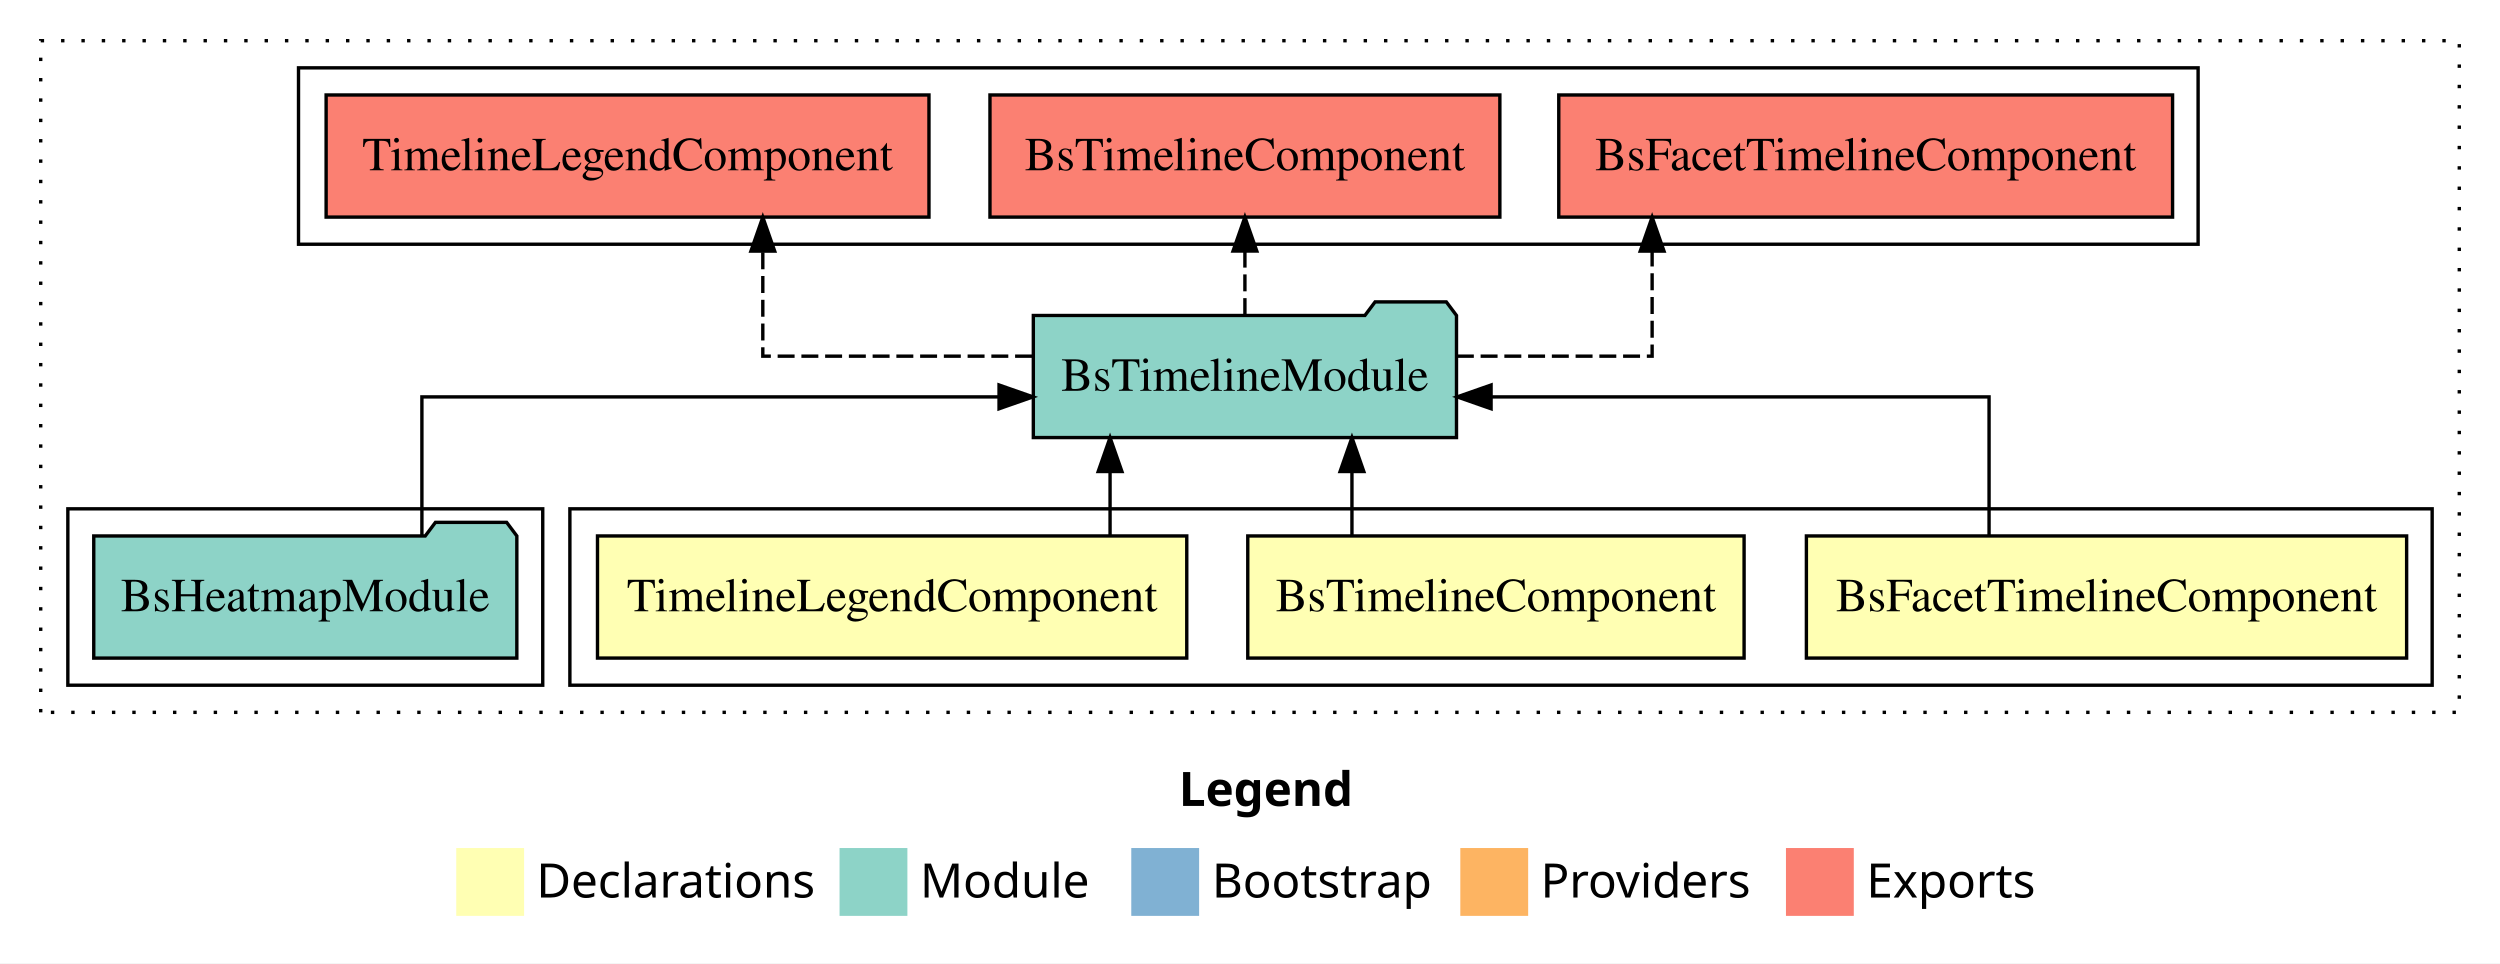
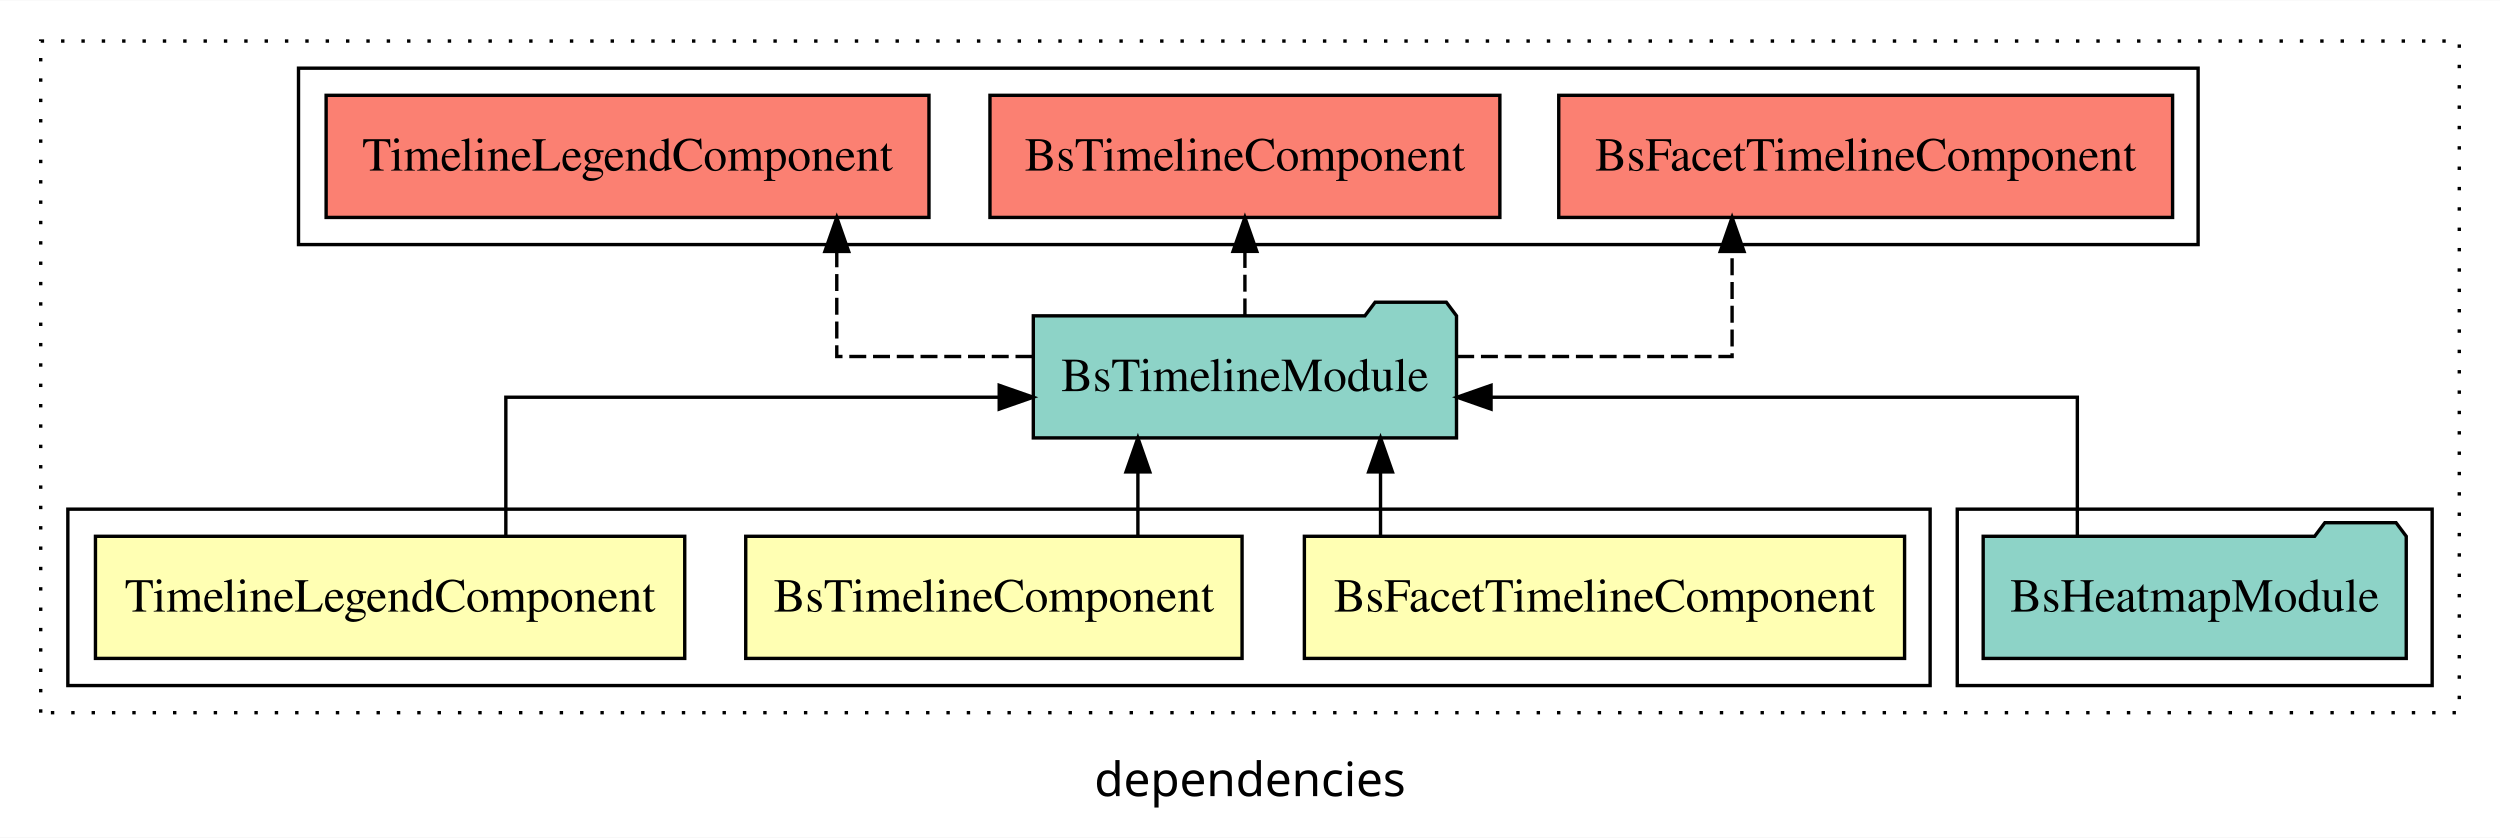
- <svg xmlns="http://www.w3.org/2000/svg" width="737pt" height="284pt" viewBox="0.00 0.00 737.00 284.00">
-   <g id="graph0" class="graph" transform="scale(1 1) rotate(0) translate(4 280)">
-     <polygon fill="#ffffff" stroke="transparent" points="-4,4 -4,-280 733,-280 733,4 -4,4" />
-     <text text-anchor="start" x="343.509" y="-42.4" font-family="sans-serif" font-weight="bold" font-size="14.00" fill="#000000">Legend</text>
-     <polygon fill="#ffffb3" stroke="transparent" points="130.5,-10 130.5,-30 150.5,-30 150.5,-10 130.5,-10" />
-     <text text-anchor="start" x="154.129" y="-15.4" font-family="sans-serif" font-size="14.00" fill="#000000">  Declarations</text>
-     <polygon fill="#8dd3c7" stroke="transparent" points="243.5,-10 243.5,-30 263.5,-30 263.5,-10 243.5,-10" />
-     <text text-anchor="start" x="267.225" y="-15.4" font-family="sans-serif" font-size="14.00" fill="#000000">  Module</text>
-     <polygon fill="#80b1d3" stroke="transparent" points="329.5,-10 329.5,-30 349.5,-30 349.5,-10 329.5,-10" />
-     <text text-anchor="start" x="353.281" y="-15.4" font-family="sans-serif" font-size="14.00" fill="#000000">  Bootstrap</text>
-     <polygon fill="#fdb462" stroke="transparent" points="426.5,-10 426.5,-30 446.5,-30 446.5,-10 426.5,-10" />
-     <text text-anchor="start" x="450.173" y="-15.4" font-family="sans-serif" font-size="14.00" fill="#000000">  Providers</text>
-     <polygon fill="#fb8072" stroke="transparent" points="522.5,-10 522.5,-30 542.5,-30 542.5,-10 522.5,-10" />
-     <text text-anchor="start" x="546.226" y="-15.4" font-family="sans-serif" font-size="14.00" fill="#000000">  Exports</text>
+ <svg xmlns="http://www.w3.org/2000/svg" width="737pt" height="247pt" viewBox="0.00 0.00 737.00 246.80">
+   <g id="graph0" class="graph" transform="scale(1 1) rotate(0) translate(4 242.8)">
+     <polygon fill="white" stroke="transparent" points="-4,4 -4,-242.8 733,-242.8 733,4 -4,4" />
+     <text text-anchor="middle" x="364.5" y="-8.2" font-family="sans-serif" font-size="14.00">dependencies</text>
    <g id="clust1" class="cluster">
-       <polygon fill="none" stroke="#000000" stroke-dasharray="1,5" points="8,-70 8,-268 721,-268 721,-70 8,-70" />
+       <polygon fill="none" stroke="black" stroke-dasharray="1,5" points="8,-32.8 8,-230.8 721,-230.8 721,-32.8 8,-32.8" />
+     </g>
+     <g id="clust7" class="cluster">
+       <polygon fill="none" stroke="black" points="84,-170.8 84,-222.8 644,-222.8 644,-170.8 84,-170.8" />
+     </g>
+     <g id="clust6" class="cluster">
+       <polygon fill="none" stroke="black" points="573,-40.8 573,-92.8 713,-92.8 713,-40.8 573,-40.8" />
    </g>
    <g id="clust2" class="cluster">
-       <polygon fill="none" stroke="#000000" points="164,-78 164,-130 713,-130 713,-78 164,-78" />
-     </g>
-     <g id="clust6" class="cluster">
-       <polygon fill="none" stroke="#000000" points="16,-78 16,-130 156,-130 156,-78 16,-78" />
-     </g>
-     <g id="clust7" class="cluster">
-       <polygon fill="none" stroke="#000000" points="84,-208 84,-260 644,-260 644,-208 84,-208" />
+       <polygon fill="none" stroke="black" points="16,-40.8 16,-92.8 565,-92.8 565,-40.8 16,-40.8" />
    </g>
    <g id="node1" class="node">
-       <polygon fill="#ffffb3" stroke="#000000" points="705.475,-122 528.525,-122 528.525,-86 705.475,-86 705.475,-122" />
-       <text text-anchor="middle" x="617" y="-99.8" font-family="Times,serif" font-size="14.00" fill="#000000">BsFacetTimelineComponent</text>
+       <polygon fill="#ffffb3" stroke="black" points="557.47,-84.8 380.53,-84.8 380.53,-48.8 557.47,-48.8 557.47,-84.8" />
+       <text text-anchor="middle" x="469" y="-62.6" font-family="Times,serif" font-size="14.00">BsFacetTimelineComponent</text>
    </g>
    <g id="node4" class="node">
-       <polygon fill="#8dd3c7" stroke="#000000" points="425.375,-187 422.375,-191 401.375,-191 398.375,-187 300.625,-187 300.625,-151 425.375,-151 425.375,-187" />
-       <text text-anchor="middle" x="363" y="-164.8" font-family="Times,serif" font-size="14.00" fill="#000000">BsTimelineModule</text>
+       <polygon fill="#8dd3c7" stroke="black" points="425.38,-149.8 422.38,-153.8 401.38,-153.8 398.38,-149.8 300.62,-149.8 300.62,-113.8 425.38,-113.8 425.38,-149.8" />
+       <text text-anchor="middle" x="363" y="-127.6" font-family="Times,serif" font-size="14.00">BsTimelineModule</text>
    </g>
    <g id="edge1" class="edge">
-       <path fill="none" stroke="#000000" d="M582.375,-122.022C582.375,-139.373 582.375,-163 582.375,-163 582.375,-163 435.57,-163 435.57,-163" />
-       <polygon fill="#000000" stroke="#000000" points="435.57,-159.5 425.57,-163 435.57,-166.5 435.57,-159.5" />
+       <path fill="none" stroke="black" d="M402.98,-84.91C402.98,-84.91 402.98,-103.79 402.98,-103.79" />
+       <polygon fill="black" stroke="black" points="399.48,-103.79 402.98,-113.79 406.48,-103.79 399.48,-103.79" />
    </g>
    <g id="node2" class="node">
-       <polygon fill="#ffffb3" stroke="#000000" points="510.158,-122 363.842,-122 363.842,-86 510.158,-86 510.158,-122" />
-       <text text-anchor="middle" x="437" y="-99.8" font-family="Times,serif" font-size="14.00" fill="#000000">BsTimelineComponent</text>
+       <polygon fill="#ffffb3" stroke="black" points="362.16,-84.8 215.84,-84.8 215.84,-48.8 362.16,-48.8 362.16,-84.8" />
+       <text text-anchor="middle" x="289" y="-62.6" font-family="Times,serif" font-size="14.00">BsTimelineComponent</text>
    </g>
    <g id="edge2" class="edge">
-       <path fill="none" stroke="#000000" d="M394.554,-122.106C394.554,-122.106 394.554,-140.991 394.554,-140.991" />
-       <polygon fill="#000000" stroke="#000000" points="391.054,-140.991 394.554,-150.991 398.054,-140.991 391.054,-140.991" />
+       <path fill="none" stroke="black" d="M331.45,-84.91C331.45,-84.91 331.45,-103.79 331.45,-103.79" />
+       <polygon fill="black" stroke="black" points="327.95,-103.79 331.45,-113.79 334.95,-103.79 327.95,-103.79" />
    </g>
    <g id="node3" class="node">
-       <polygon fill="#ffffb3" stroke="#000000" points="345.858,-122 172.142,-122 172.142,-86 345.858,-86 345.858,-122" />
-       <text text-anchor="middle" x="259" y="-99.8" font-family="Times,serif" font-size="14.00" fill="#000000">TimelineLegendComponent</text>
+       <polygon fill="#ffffb3" stroke="black" points="197.86,-84.8 24.14,-84.8 24.14,-48.8 197.86,-48.8 197.86,-84.8" />
+       <text text-anchor="middle" x="111" y="-62.6" font-family="Times,serif" font-size="14.00">TimelineLegendComponent</text>
    </g>
    <g id="edge3" class="edge">
-       <path fill="none" stroke="#000000" d="M323.246,-122.106C323.246,-122.106 323.246,-140.991 323.246,-140.991" />
-       <polygon fill="#000000" stroke="#000000" points="319.746,-140.991 323.246,-150.991 326.746,-140.991 319.746,-140.991" />
+       <path fill="none" stroke="black" d="M145.12,-84.82C145.12,-102.17 145.12,-125.8 145.12,-125.8 145.12,-125.8 290.57,-125.8 290.57,-125.8" />
+       <polygon fill="black" stroke="black" points="290.57,-129.3 300.57,-125.8 290.57,-122.3 290.57,-129.3" />
    </g>
    <g id="node6" class="node">
-       <polygon fill="#fb8072" stroke="#000000" points="636.475,-252 455.525,-252 455.525,-216 636.475,-216 636.475,-252" />
-       <text text-anchor="middle" x="546" y="-229.8" font-family="Times,serif" font-size="14.00" fill="#000000">BsFacetTimelineComponent </text>
+       <polygon fill="#fb8072" stroke="black" points="636.48,-214.8 455.52,-214.8 455.52,-178.8 636.48,-178.8 636.48,-214.8" />
+       <text text-anchor="middle" x="546" y="-192.6" font-family="Times,serif" font-size="14.00">BsFacetTimelineComponent </text>
    </g>
    <g id="edge5" class="edge">
-       <path fill="none" stroke="#000000" stroke-dasharray="5,2" d="M425.484,-175C454.653,-175 483.046,-175 483.046,-175 483.046,-175 483.046,-205.977 483.046,-205.977" />
-       <polygon fill="#000000" stroke="#000000" points="479.546,-205.977 483.046,-215.977 486.546,-205.977 479.546,-205.977" />
+       <path fill="none" stroke="black" stroke-dasharray="5,2" d="M425.58,-137.8C464.28,-137.8 506.62,-137.8 506.62,-137.8 506.62,-137.8 506.62,-168.78 506.62,-168.78" />
+       <polygon fill="black" stroke="black" points="503.13,-168.78 506.62,-178.78 510.13,-168.78 503.13,-168.78" />
    </g>
    <g id="node7" class="node">
-       <polygon fill="#fb8072" stroke="#000000" points="438.158,-252 287.842,-252 287.842,-216 438.158,-216 438.158,-252" />
-       <text text-anchor="middle" x="363" y="-229.8" font-family="Times,serif" font-size="14.00" fill="#000000">BsTimelineComponent </text>
+       <polygon fill="#fb8072" stroke="black" points="438.16,-214.8 287.84,-214.8 287.84,-178.8 438.16,-178.8 438.16,-214.8" />
+       <text text-anchor="middle" x="363" y="-192.6" font-family="Times,serif" font-size="14.00">BsTimelineComponent </text>
    </g>
    <g id="edge6" class="edge">
-       <path fill="none" stroke="#000000" stroke-dasharray="5,2" d="M363,-187.106C363,-187.106 363,-205.991 363,-205.991" />
-       <polygon fill="#000000" stroke="#000000" points="359.5,-205.991 363,-215.991 366.5,-205.991 359.5,-205.991" />
+       <path fill="none" stroke="black" stroke-dasharray="5,2" d="M363,-149.91C363,-149.91 363,-168.79 363,-168.79" />
+       <polygon fill="black" stroke="black" points="359.5,-168.79 363,-178.79 366.5,-168.79 359.5,-168.79" />
    </g>
    <g id="node8" class="node">
-       <polygon fill="#fb8072" stroke="#000000" points="269.859,-252 92.141,-252 92.141,-216 269.859,-216 269.859,-252" />
-       <text text-anchor="middle" x="181" y="-229.8" font-family="Times,serif" font-size="14.00" fill="#000000">TimelineLegendComponent </text>
+       <polygon fill="#fb8072" stroke="black" points="269.86,-214.8 92.14,-214.8 92.14,-178.8 269.86,-178.8 269.86,-214.8" />
+       <text text-anchor="middle" x="181" y="-192.6" font-family="Times,serif" font-size="14.00">TimelineLegendComponent </text>
    </g>
    <g id="edge7" class="edge">
-       <path fill="none" stroke="#000000" stroke-dasharray="5,2" d="M300.248,-175C262.175,-175 220.875,-175 220.875,-175 220.875,-175 220.875,-205.977 220.875,-205.977" />
-       <polygon fill="#000000" stroke="#000000" points="217.375,-205.977 220.875,-215.977 224.375,-205.977 217.375,-205.977" />
+       <path fill="none" stroke="black" stroke-dasharray="5,2" d="M300.37,-137.8C271.13,-137.8 242.68,-137.8 242.68,-137.8 242.68,-137.8 242.68,-168.78 242.68,-168.78" />
+       <polygon fill="black" stroke="black" points="239.18,-168.78 242.68,-178.78 246.18,-168.78 239.18,-168.78" />
    </g>
    <g id="node5" class="node">
-       <polygon fill="#8dd3c7" stroke="#000000" points="148.363,-122 145.363,-126 124.363,-126 121.363,-122 23.637,-122 23.637,-86 148.363,-86 148.363,-122" />
-       <text text-anchor="middle" x="86" y="-99.8" font-family="Times,serif" font-size="14.00" fill="#000000">BsHeatmapModule</text>
+       <polygon fill="#8dd3c7" stroke="black" points="705.36,-84.8 702.36,-88.8 681.36,-88.8 678.36,-84.8 580.64,-84.8 580.64,-48.8 705.36,-48.8 705.36,-84.8" />
+       <text text-anchor="middle" x="643" y="-62.6" font-family="Times,serif" font-size="14.00">BsHeatmapModule</text>
    </g>
    <g id="edge4" class="edge">
-       <path fill="none" stroke="#000000" d="M120.376,-122.022C120.376,-139.373 120.376,-163 120.376,-163 120.376,-163 290.518,-163 290.518,-163" />
-       <polygon fill="#000000" stroke="#000000" points="290.518,-166.5 300.518,-163 290.518,-159.5 290.518,-166.5" />
+       <path fill="none" stroke="black" d="M608.4,-84.82C608.4,-102.17 608.4,-125.8 608.4,-125.8 608.4,-125.8 435.56,-125.8 435.56,-125.8" />
+       <polygon fill="black" stroke="black" points="435.56,-122.3 425.56,-125.8 435.56,-129.3 435.56,-122.3" />
    </g>
  </g>
</svg>
